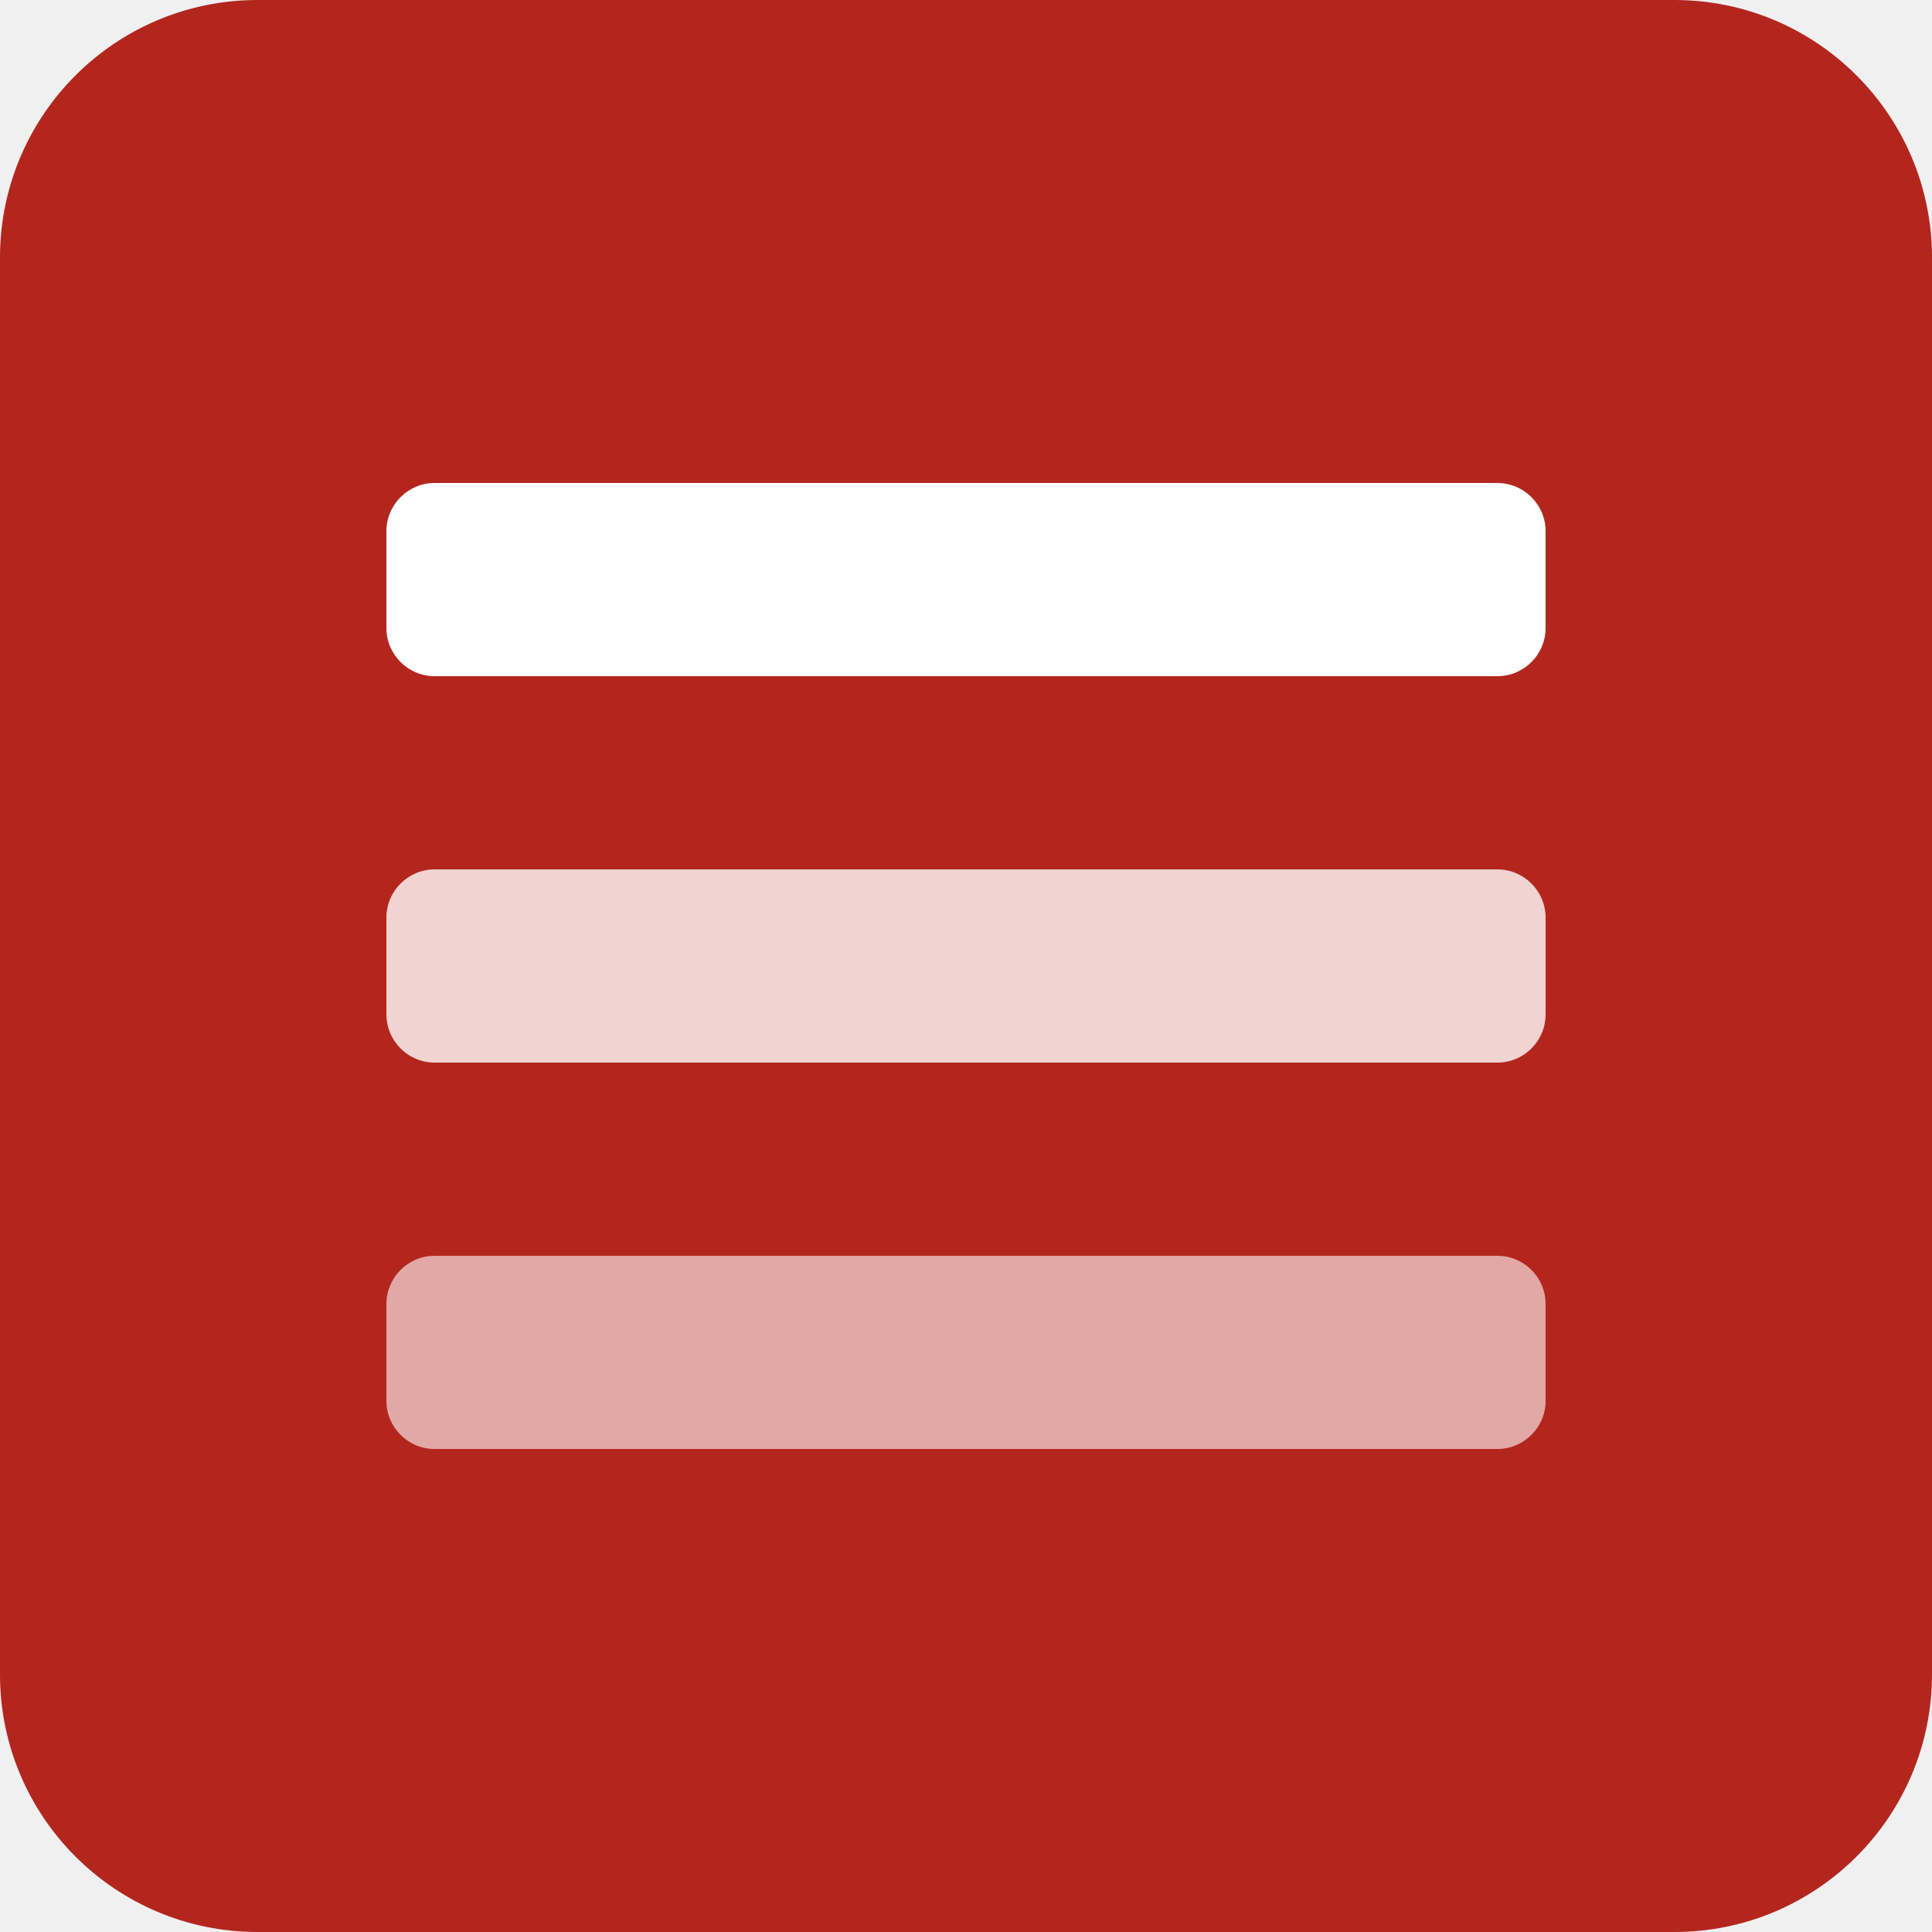
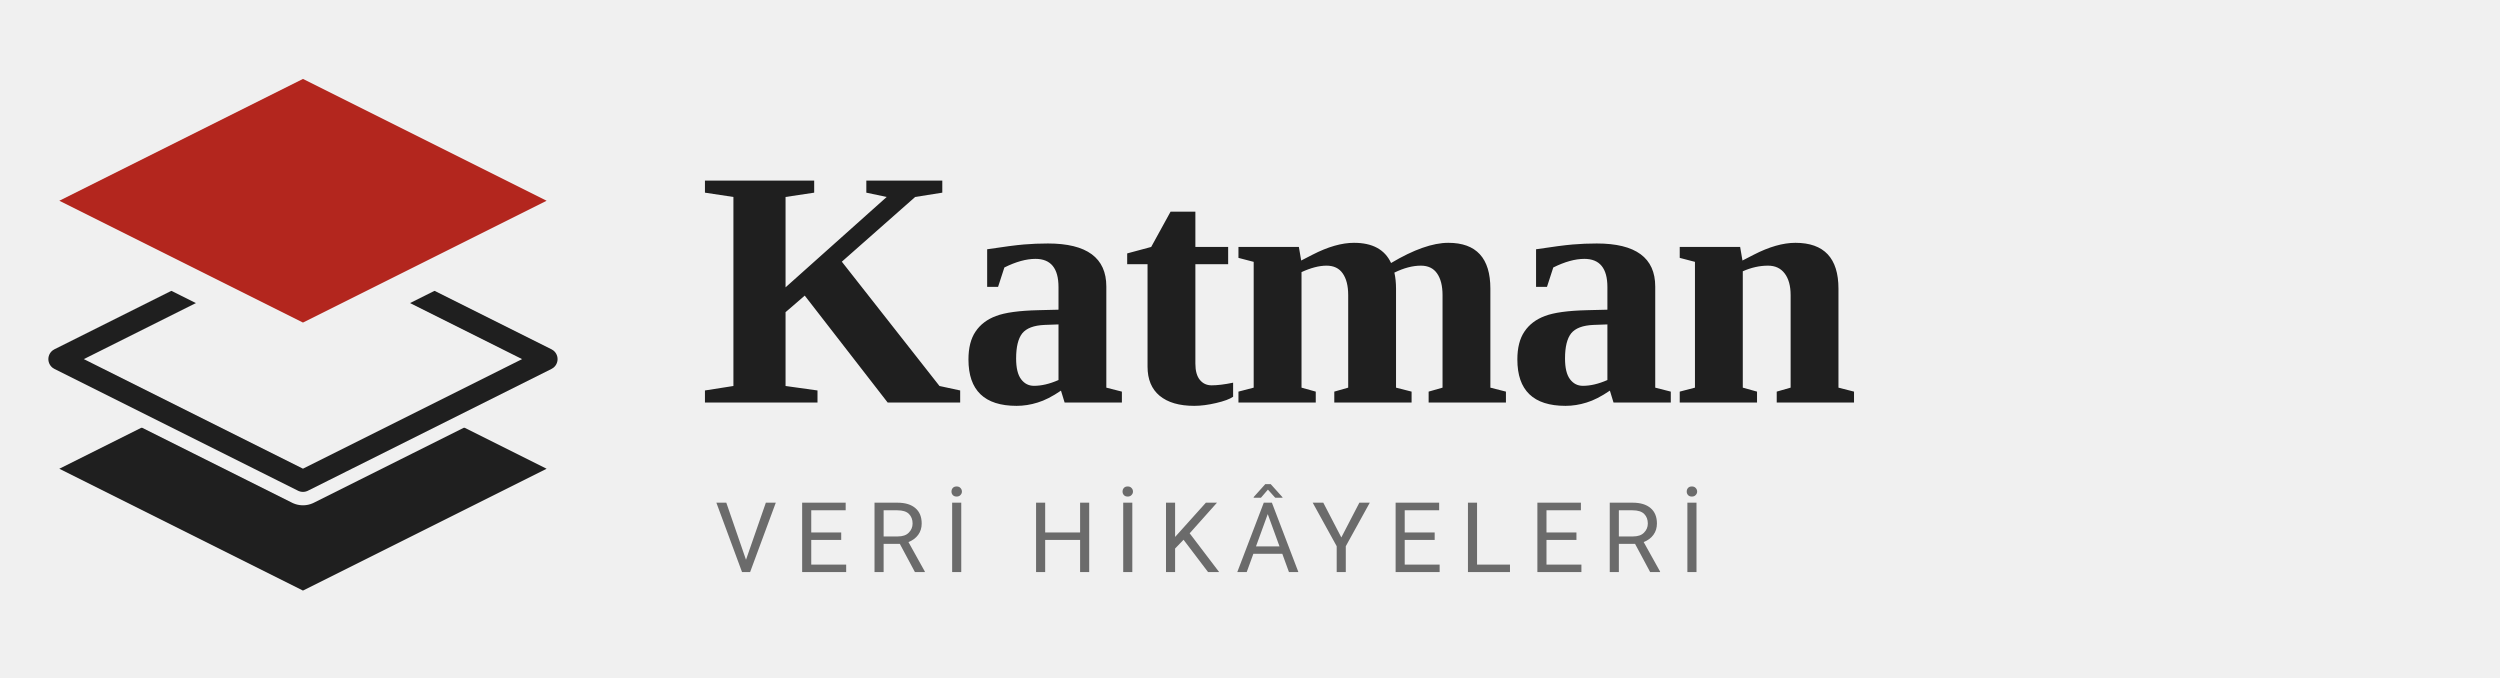
- <svg xmlns="http://www.w3.org/2000/svg" viewBox="0 0 120 120" role="img" aria-label="Katman">
-   <rect width="120" height="120" rx="16" fill="#b3261e" />
-   <g fill="#fff">
-     <rect x="24" y="30" width="72" height="12" rx="3" />
-     <rect x="24" y="54" width="72" height="12" rx="3" opacity=".8" />
-     <rect x="24" y="78" width="72" height="12" rx="3" opacity=".6" />
+ <svg xmlns="http://www.w3.org/2000/svg" viewBox="0 0 236 64" role="img" aria-label="Katman">
+   <defs>
+     <mask id="u" maskUnits="userSpaceOnUse">
+       <rect width="48" height="48" fill="#fff" />
+       <path d="M24 3 44 13 24 23 4 13Z" stroke="#000" stroke-width="5" stroke-linejoin="round" />
+     </mask>
+     <mask id="o" maskUnits="userSpaceOnUse">
+       <rect width="48" height="48" fill="#fff" />
+       <path d="M24 16 44 26 24 36 4 26Z" stroke="#000" stroke-width="4" stroke-linejoin="round" />
+     </mask>
+   </defs>
+   <g transform="translate(1 4) scale(1.15)">
+     <path d="M24 25 44 35 24 45 4 35Z" fill="#1f1f1f" mask="url(#o)" />
+     <path d="M24 16 44 26 24 36 4 26Z" fill="none" stroke="#1f1f1f" stroke-width="1.8" stroke-linejoin="round" mask="url(#u)" />
+     <path d="M24 3 44 13 24 23 4 13Z" fill="#b3261e" />
  </g>
+   <text x="66" y="38" fill="#1f1f1f" font-family="Georgia, 'Times New Roman', serif" font-size="32" font-weight="700" letter-spacing="-.5">Katman</text>
+   <text x="67.5" y="54" fill="#6b6b6b" font-family="-apple-system, BlinkMacSystemFont, 'Segoe UI', Roboto, Helvetica, Arial, sans-serif" font-size="9.2" letter-spacing="1.6">VERİ HİKÂYELERİ</text>
</svg>
